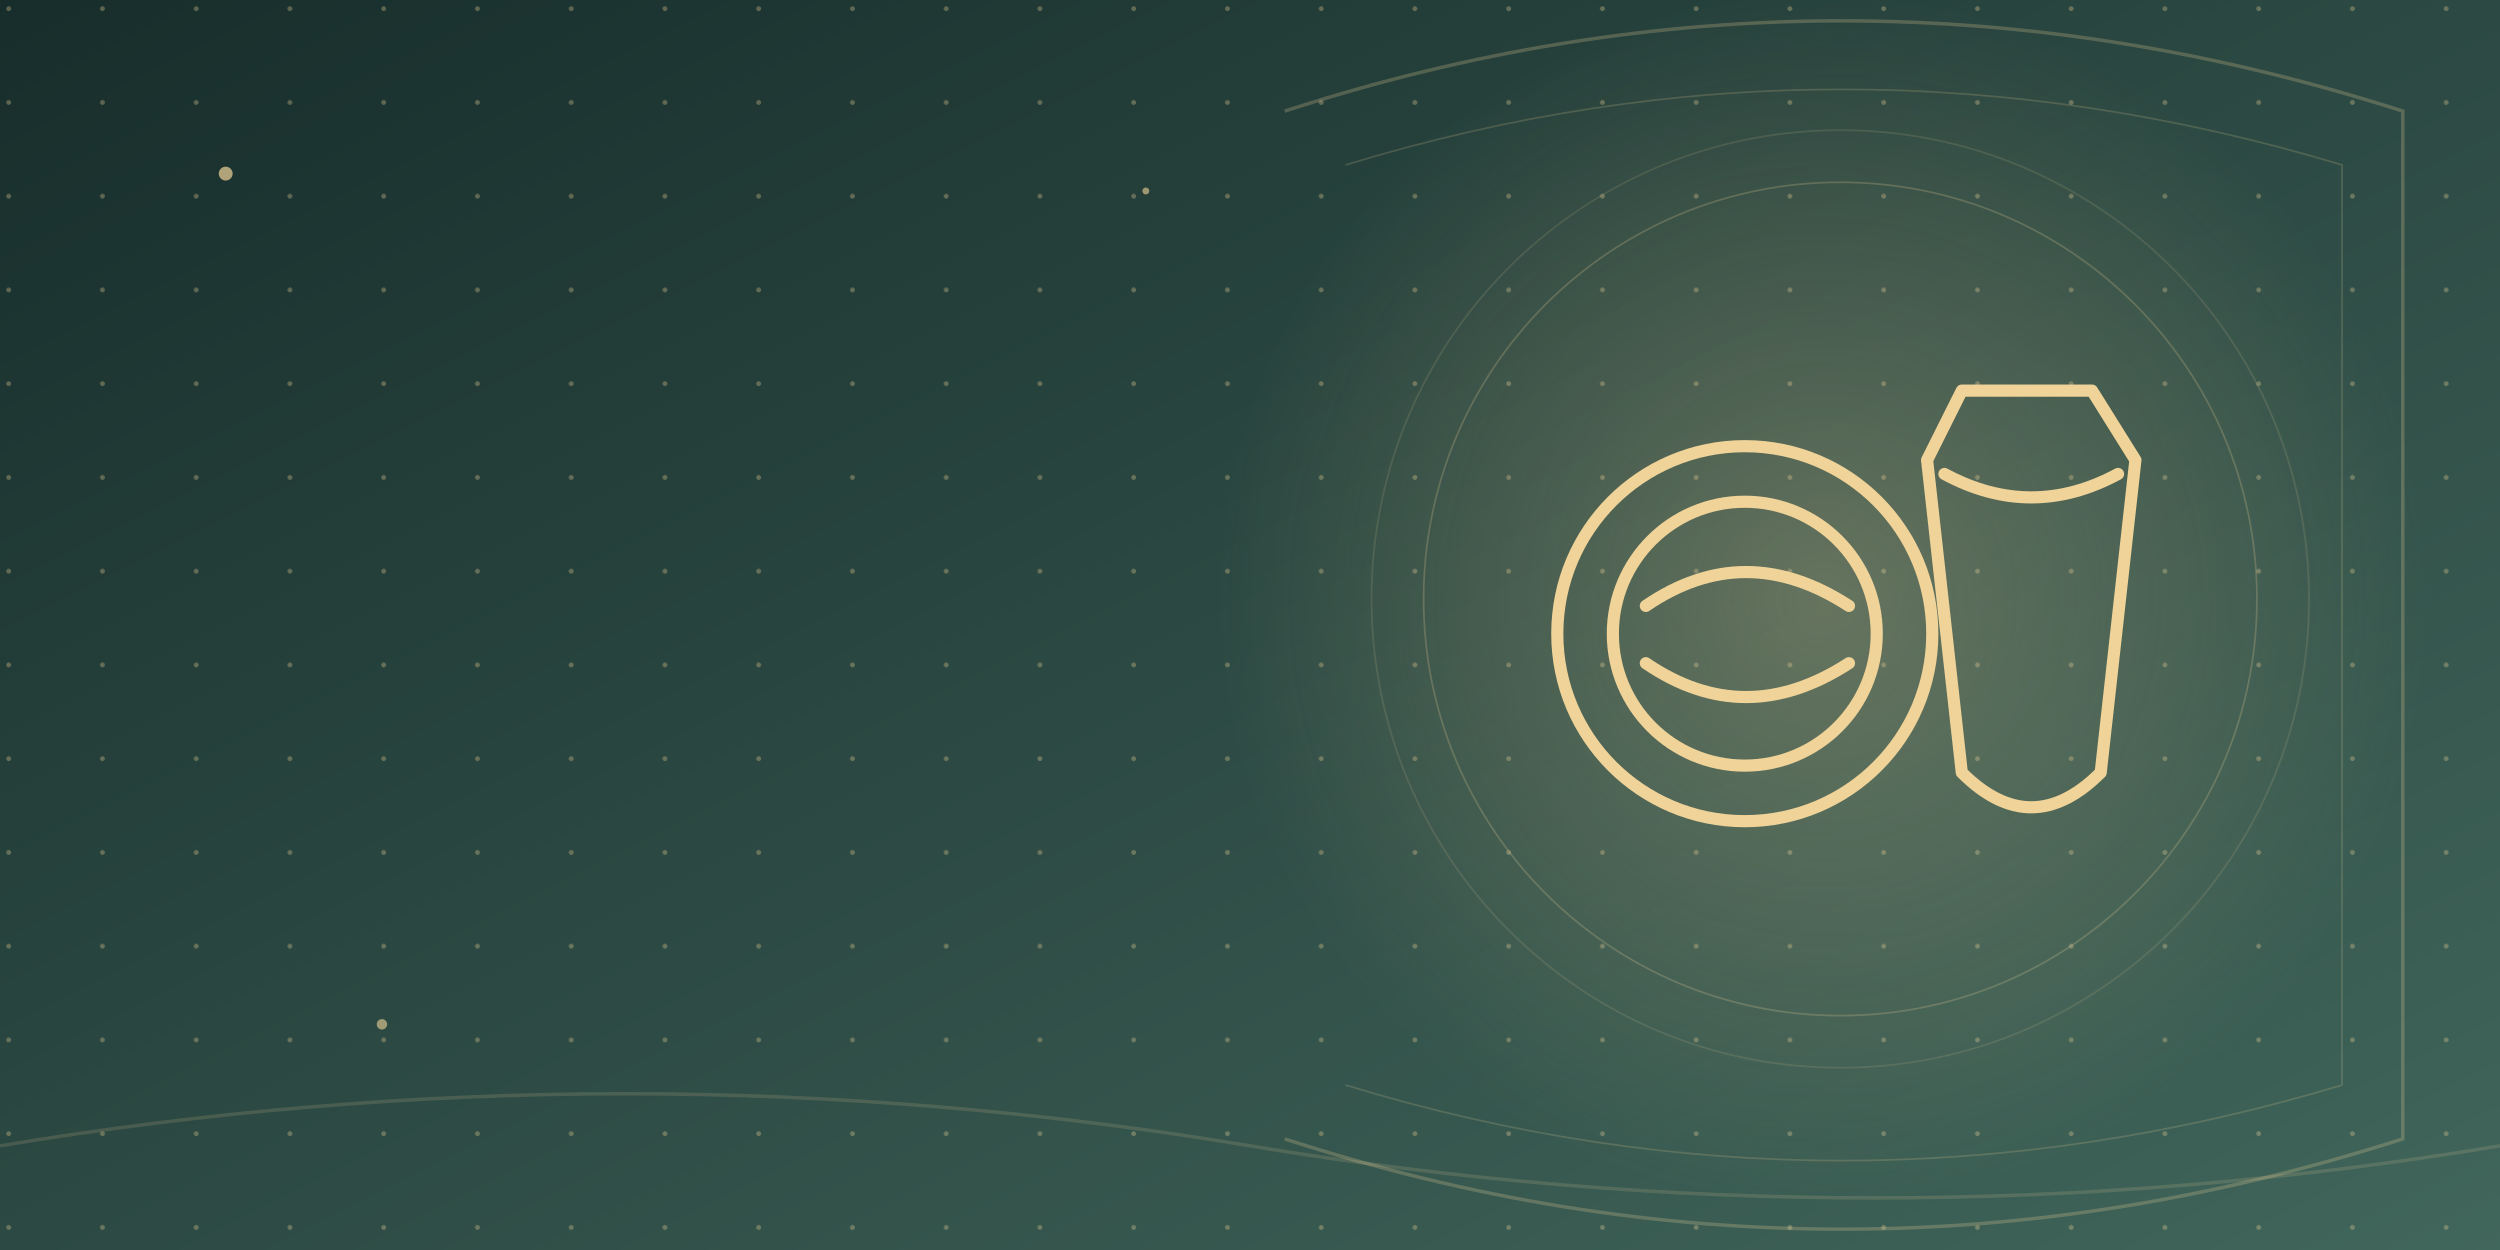
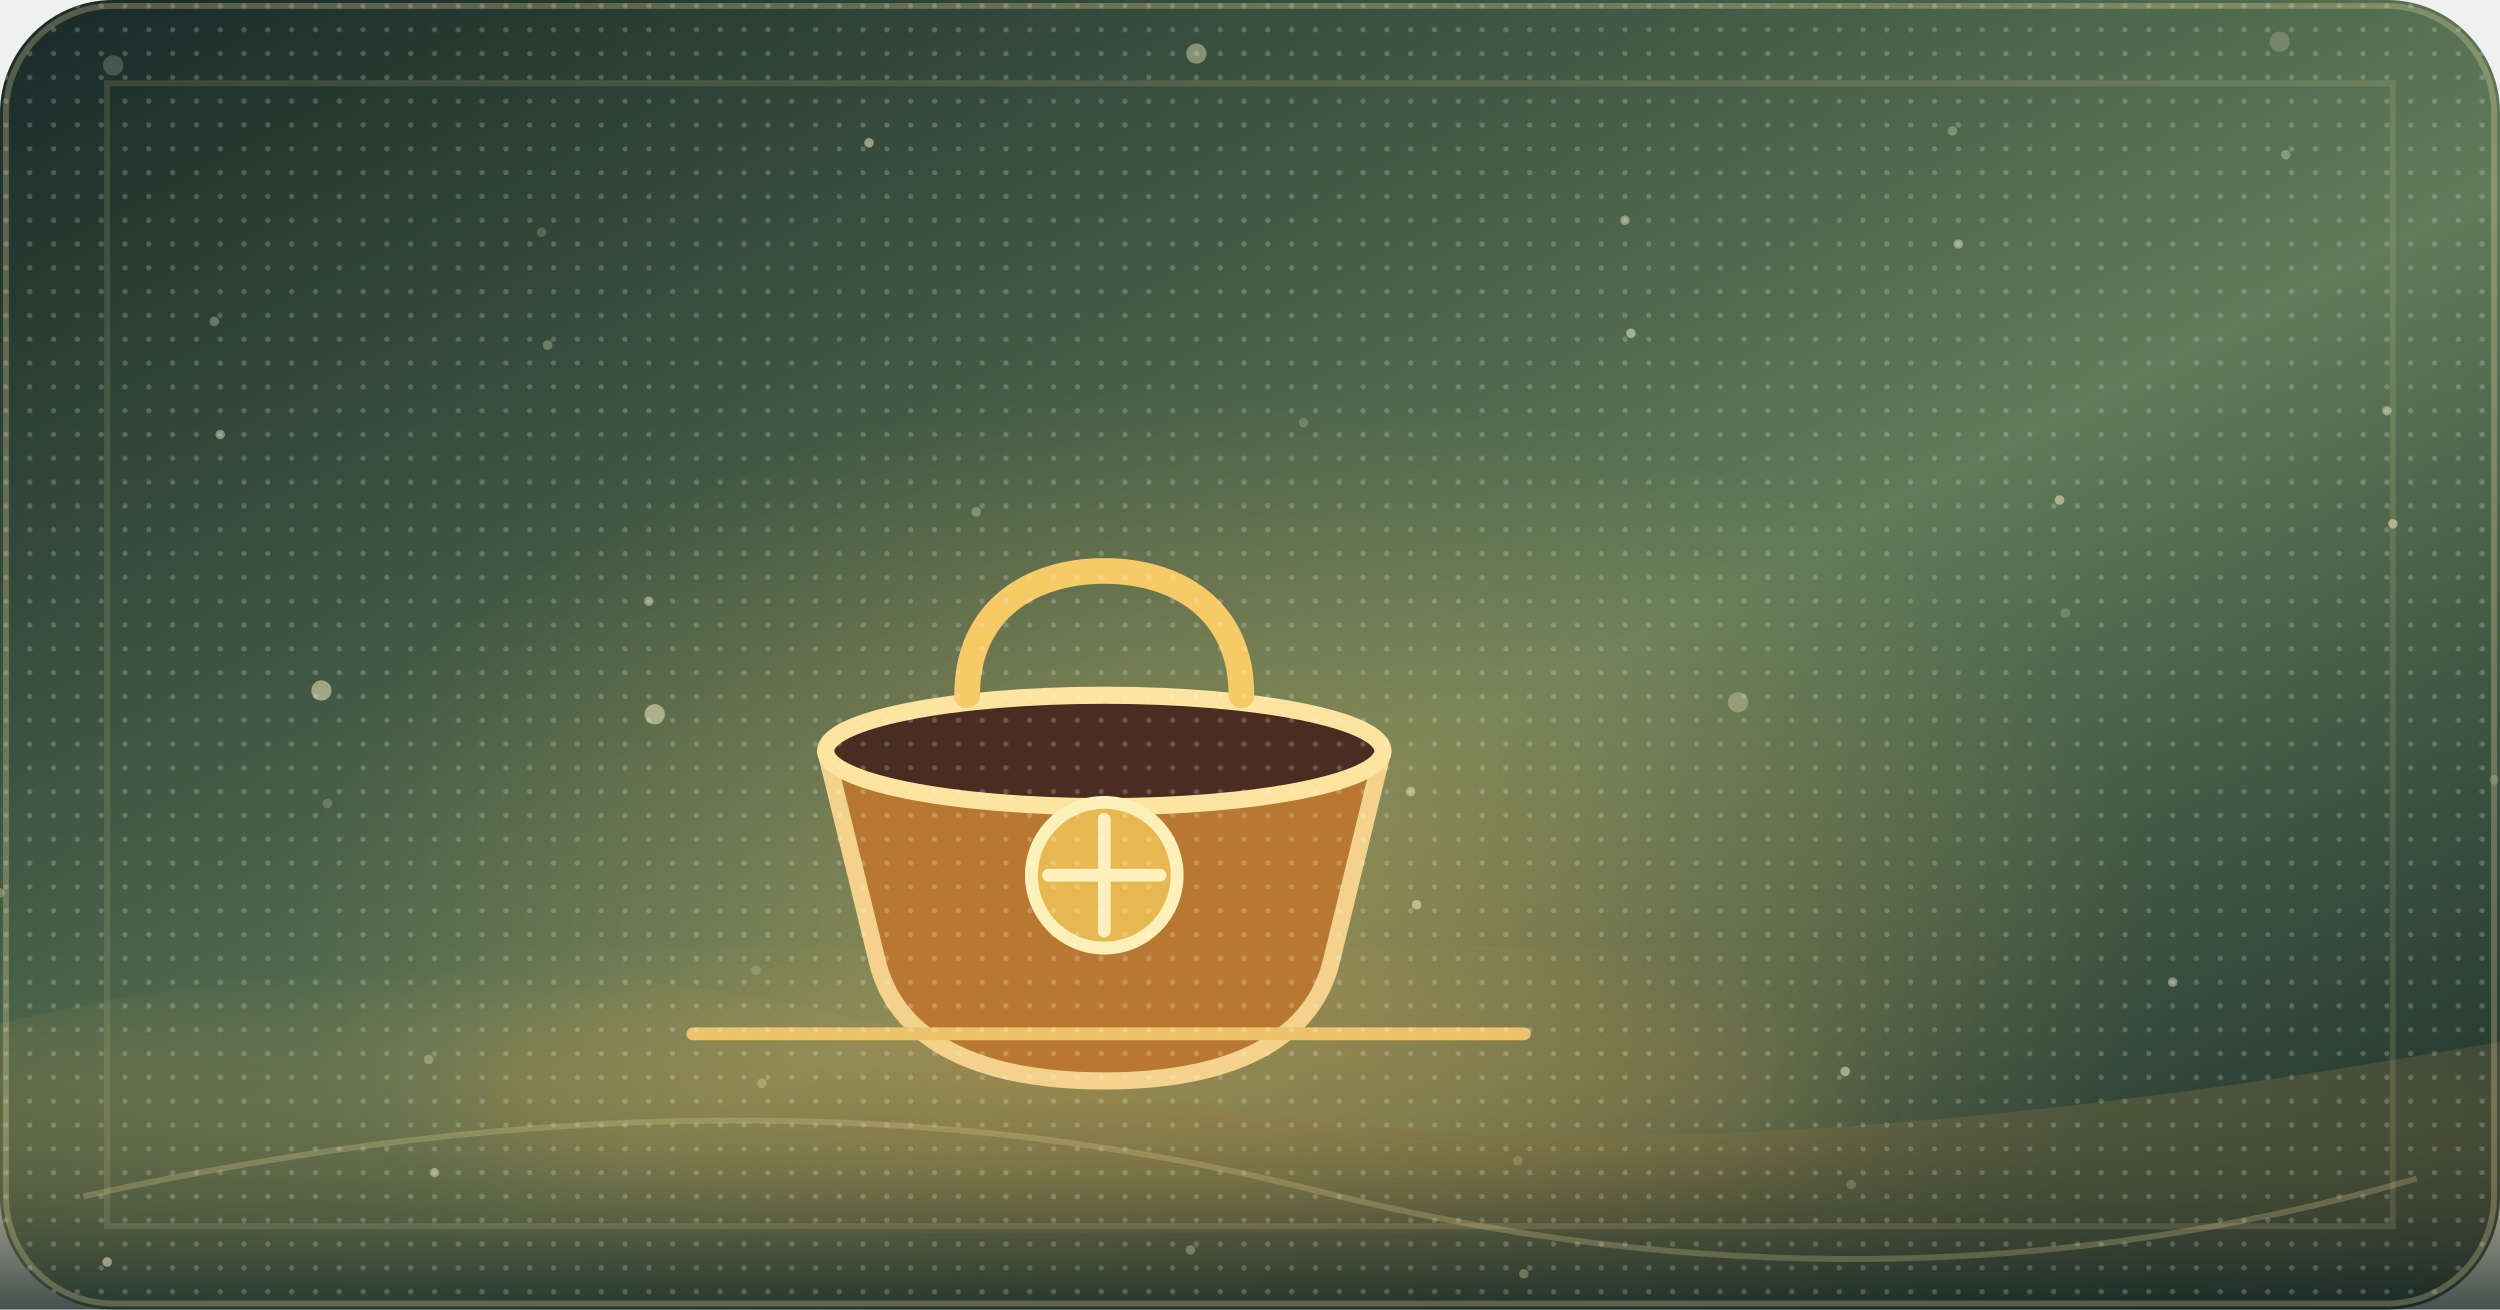
- <svg xmlns="http://www.w3.org/2000/svg" viewBox="0 0 1440 720" role="img" aria-label="Dhanteras festival artwork">
+ <svg xmlns="http://www.w3.org/2000/svg" viewBox="0 0 420 220" role="img" aria-label="Dhanteras festival artwork">
  <defs>
-     <linearGradient id="bg" x2="1" y2="1">
-       <stop stop-color="#172d2b" />
-       <stop offset="1" stop-color="#41665b" />
+     <linearGradient id="bg" x1="0" y1="0" x2="1" y2="1">
+       <stop stop-color="#182927" />
+       <stop offset=".57" stop-color="#5f7b59" />
+       <stop offset="1" stop-color="#182927" />
    </linearGradient>
-     <radialGradient id="glow">
-       <stop stop-color="#f0d398" stop-opacity=".28" />
-       <stop offset="1" stop-color="#f0d398" stop-opacity="0" />
+     <radialGradient id="halo">
+       <stop stop-color="#d4a653" stop-opacity=".48" />
+       <stop offset="1" stop-color="#d4a653" stop-opacity="0" />
    </radialGradient>
-     <pattern id="dots" width="54" height="54" patternUnits="userSpaceOnUse">
-       <circle cx="5" cy="5" r="1.4" fill="#f0d398" opacity=".32" />
+     <linearGradient id="ground" x1="0" y1="0" x2="0" y2="1">
+       <stop stop-color="#d4a653" stop-opacity="0" />
+       <stop offset="1" stop-color="#182927" stop-opacity=".8" />
+     </linearGradient>
+     <filter id="glow">
+       <feGaussianBlur stdDeviation="9" />
+     </filter>
+     <pattern id="grain" width="4" height="4" patternUnits="userSpaceOnUse">
+       <circle cx="1" cy="1" r=".45" fill="#fff" opacity=".2" />
    </pattern>
  </defs>
-   <rect width="1440" height="720" fill="url(#bg)" />
-   <rect width="1440" height="720" fill="url(#dots)" />
-   <circle cx="1050" cy="345" r="350" fill="url(#glow)" />
-   <circle cx="1060" cy="345" r="240" fill="none" stroke="#f0d398" opacity=".22" />
-   <circle cx="1060" cy="345" r="270" fill="none" stroke="#f0d398" opacity=".13" />
-   <path d="M740 64 Q1060 -40 1384 64 V656 Q1060 760 740 656" fill="none" stroke="#f0d398" stroke-width="2" opacity=".24" />
-   <path d="M775 95 Q1060 8 1349 95 V625 Q1060 712 775 625" fill="none" stroke="#f0d398" opacity=".18" />
-   <g transform="translate(1060 345)" fill="none" stroke="#f0d398" stroke-width="7" stroke-linecap="round" stroke-linejoin="round">
-     <circle cx="-55" cy="20" r="108" />
-     <circle cx="-55" cy="20" r="76" />
-     <path d="M-112 4 Q-55 -35 5 4 M-112 37 Q-55 76 5 37" />
-     <path d="M70 -120 H145 L170 -80 L150 100 Q110 140 70 100 L50 -80Z" />
-     <path d="M60 -72 Q110 -45 160 -72" />
+   <rect width="420" height="220" rx="19" fill="url(#bg)" />
+   <ellipse cx="205" cy="157" rx="156" ry="92" fill="url(#halo)" />
+   <path d="M0 172Q85 151 169 178t251-3v45H0Z" fill="url(#ground)" />
+   <path d="M14 201Q126 176 221 200t185-2" fill="none" stroke="#ffe5a7" stroke-opacity=".22" />
+   <path d="M18 14h384v192H18z" fill="none" stroke="#ffe5a7" stroke-opacity=".13" rx="17" />
+   <circle cx="19" cy="11" r="1.7" fill="#fff2c8" opacity=".2" />
+   <circle cx="92" cy="58" r="0.8" fill="#fff2c8" opacity=".3" />
+   <circle cx="165" cy="105" r="0.8" fill="#fff2c8" opacity=".4" />
+   <circle cx="238" cy="152" r="0.8" fill="#fff2c8" opacity=".5" />
+   <circle cx="311" cy="199" r="0.8" fill="#fff2c8" opacity=".2" />
+   <circle cx="384" cy="26" r="0.8" fill="#fff2c8" opacity=".3" />
+   <circle cx="37" cy="73" r="0.8" fill="#fff2c8" opacity=".4" />
+   <circle cx="110" cy="120" r="1.7" fill="#fff2c8" opacity=".5" />
+   <circle cx="183" cy="167" r="0.8" fill="#fff2c8" opacity=".2" />
+   <circle cx="256" cy="214" r="0.8" fill="#fff2c8" opacity=".3" />
+   <circle cx="329" cy="41" r="0.8" fill="#fff2c8" opacity=".4" />
+   <circle cx="402" cy="88" r="0.8" fill="#fff2c8" opacity=".5" />
+   <circle cx="55" cy="135" r="0.8" fill="#fff2c8" opacity=".2" />
+   <circle cx="128" cy="182" r="0.8" fill="#fff2c8" opacity=".3" />
+   <circle cx="201" cy="9" r="1.7" fill="#fff2c8" opacity=".4" />
+   <circle cx="274" cy="56" r="0.8" fill="#fff2c8" opacity=".5" />
+   <circle cx="347" cy="103" r="0.8" fill="#fff2c8" opacity=".2" />
+   <circle cx="0" cy="150" r="0.8" fill="#fff2c8" opacity=".3" />
+   <circle cx="73" cy="197" r="0.8" fill="#fff2c8" opacity=".4" />
+   <circle cx="146" cy="24" r="0.8" fill="#fff2c8" opacity=".5" />
+   <circle cx="219" cy="71" r="0.8" fill="#fff2c8" opacity=".2" />
+   <circle cx="292" cy="118" r="1.7" fill="#fff2c8" opacity=".3" />
+   <circle cx="365" cy="165" r="0.8" fill="#fff2c8" opacity=".4" />
+   <circle cx="18" cy="212" r="0.8" fill="#fff2c8" opacity=".5" />
+   <circle cx="91" cy="39" r="0.8" fill="#fff2c8" opacity=".2" />
+   <circle cx="164" cy="86" r="0.8" fill="#fff2c8" opacity=".3" />
+   <circle cx="237" cy="133" r="0.8" fill="#fff2c8" opacity=".4" />
+   <circle cx="310" cy="180" r="0.8" fill="#fff2c8" opacity=".5" />
+   <circle cx="383" cy="7" r="1.7" fill="#fff2c8" opacity=".2" />
+   <circle cx="36" cy="54" r="0.8" fill="#fff2c8" opacity=".3" />
+   <circle cx="109" cy="101" r="0.8" fill="#fff2c8" opacity=".4" />
+   <circle cx="182" cy="148" r="0.8" fill="#fff2c8" opacity=".5" />
+   <circle cx="255" cy="195" r="0.8" fill="#fff2c8" opacity=".2" />
+   <circle cx="328" cy="22" r="0.8" fill="#fff2c8" opacity=".3" />
+   <circle cx="401" cy="69" r="0.8" fill="#fff2c8" opacity=".4" />
+   <circle cx="54" cy="116" r="1.7" fill="#fff2c8" opacity=".5" />
+   <circle cx="127" cy="163" r="0.8" fill="#fff2c8" opacity=".2" />
+   <circle cx="200" cy="210" r="0.8" fill="#fff2c8" opacity=".3" />
+   <circle cx="273" cy="37" r="0.8" fill="#fff2c8" opacity=".4" />
+   <circle cx="346" cy="84" r="0.8" fill="#fff2c8" opacity=".5" />
+   <circle cx="419" cy="131" r="0.8" fill="#fff2c8" opacity=".2" />
+   <circle cx="72" cy="178" r="0.8" fill="#fff2c8" opacity=".3" />
+   <ellipse cx="190" cy="183" rx="118" ry="20" fill="#d4a653" opacity=".18" filter="url(#glow)" />
+   <g transform="translate(48 -2) scale(.72)" stroke-linecap="round" stroke-linejoin="round">
+     <path d="M126 178h130l-12 49c-4 17-21 28-53 28s-49-11-53-28Z" fill="#b97832" stroke="#f3d38c" stroke-width="4" />
+     <ellipse cx="191" cy="178" rx="65" ry="13" fill="#482d20" stroke="#ffe3a0" stroke-width="4" />
+     <path d="M159 165c0-20 15-29 32-29s32 9 32 29" fill="none" stroke="#f6ca67" stroke-width="6" />
+     <circle cx="191" cy="207" r="17" fill="#e7b84f" stroke="#fff0b9" stroke-width="3" />
+     <path d="M191 194v26m-13-13h26" stroke="#fff0bd" stroke-width="3" />
+     <path d="M95 244h194" stroke="#edc26c" stroke-width="3" />
  </g>
-   <path d="M0 660 Q360 600 720 660 T1440 660" fill="none" stroke="#f0d398" opacity=".15" stroke-width="2" />
-   <circle cx="130" cy="100" r="4" fill="#f0d398" opacity=".7" />
-   <circle cx="220" cy="590" r="3" fill="#f0d398" opacity=".6" />
-   <circle cx="660" cy="110" r="2" fill="#f0d398" opacity=".6" />
+   <rect width="420" height="220" rx="19" fill="url(#grain)" />
+   <rect x="1" y="1" width="418" height="218" rx="18" fill="none" stroke="#ffe5a7" stroke-opacity=".26" />
</svg>
